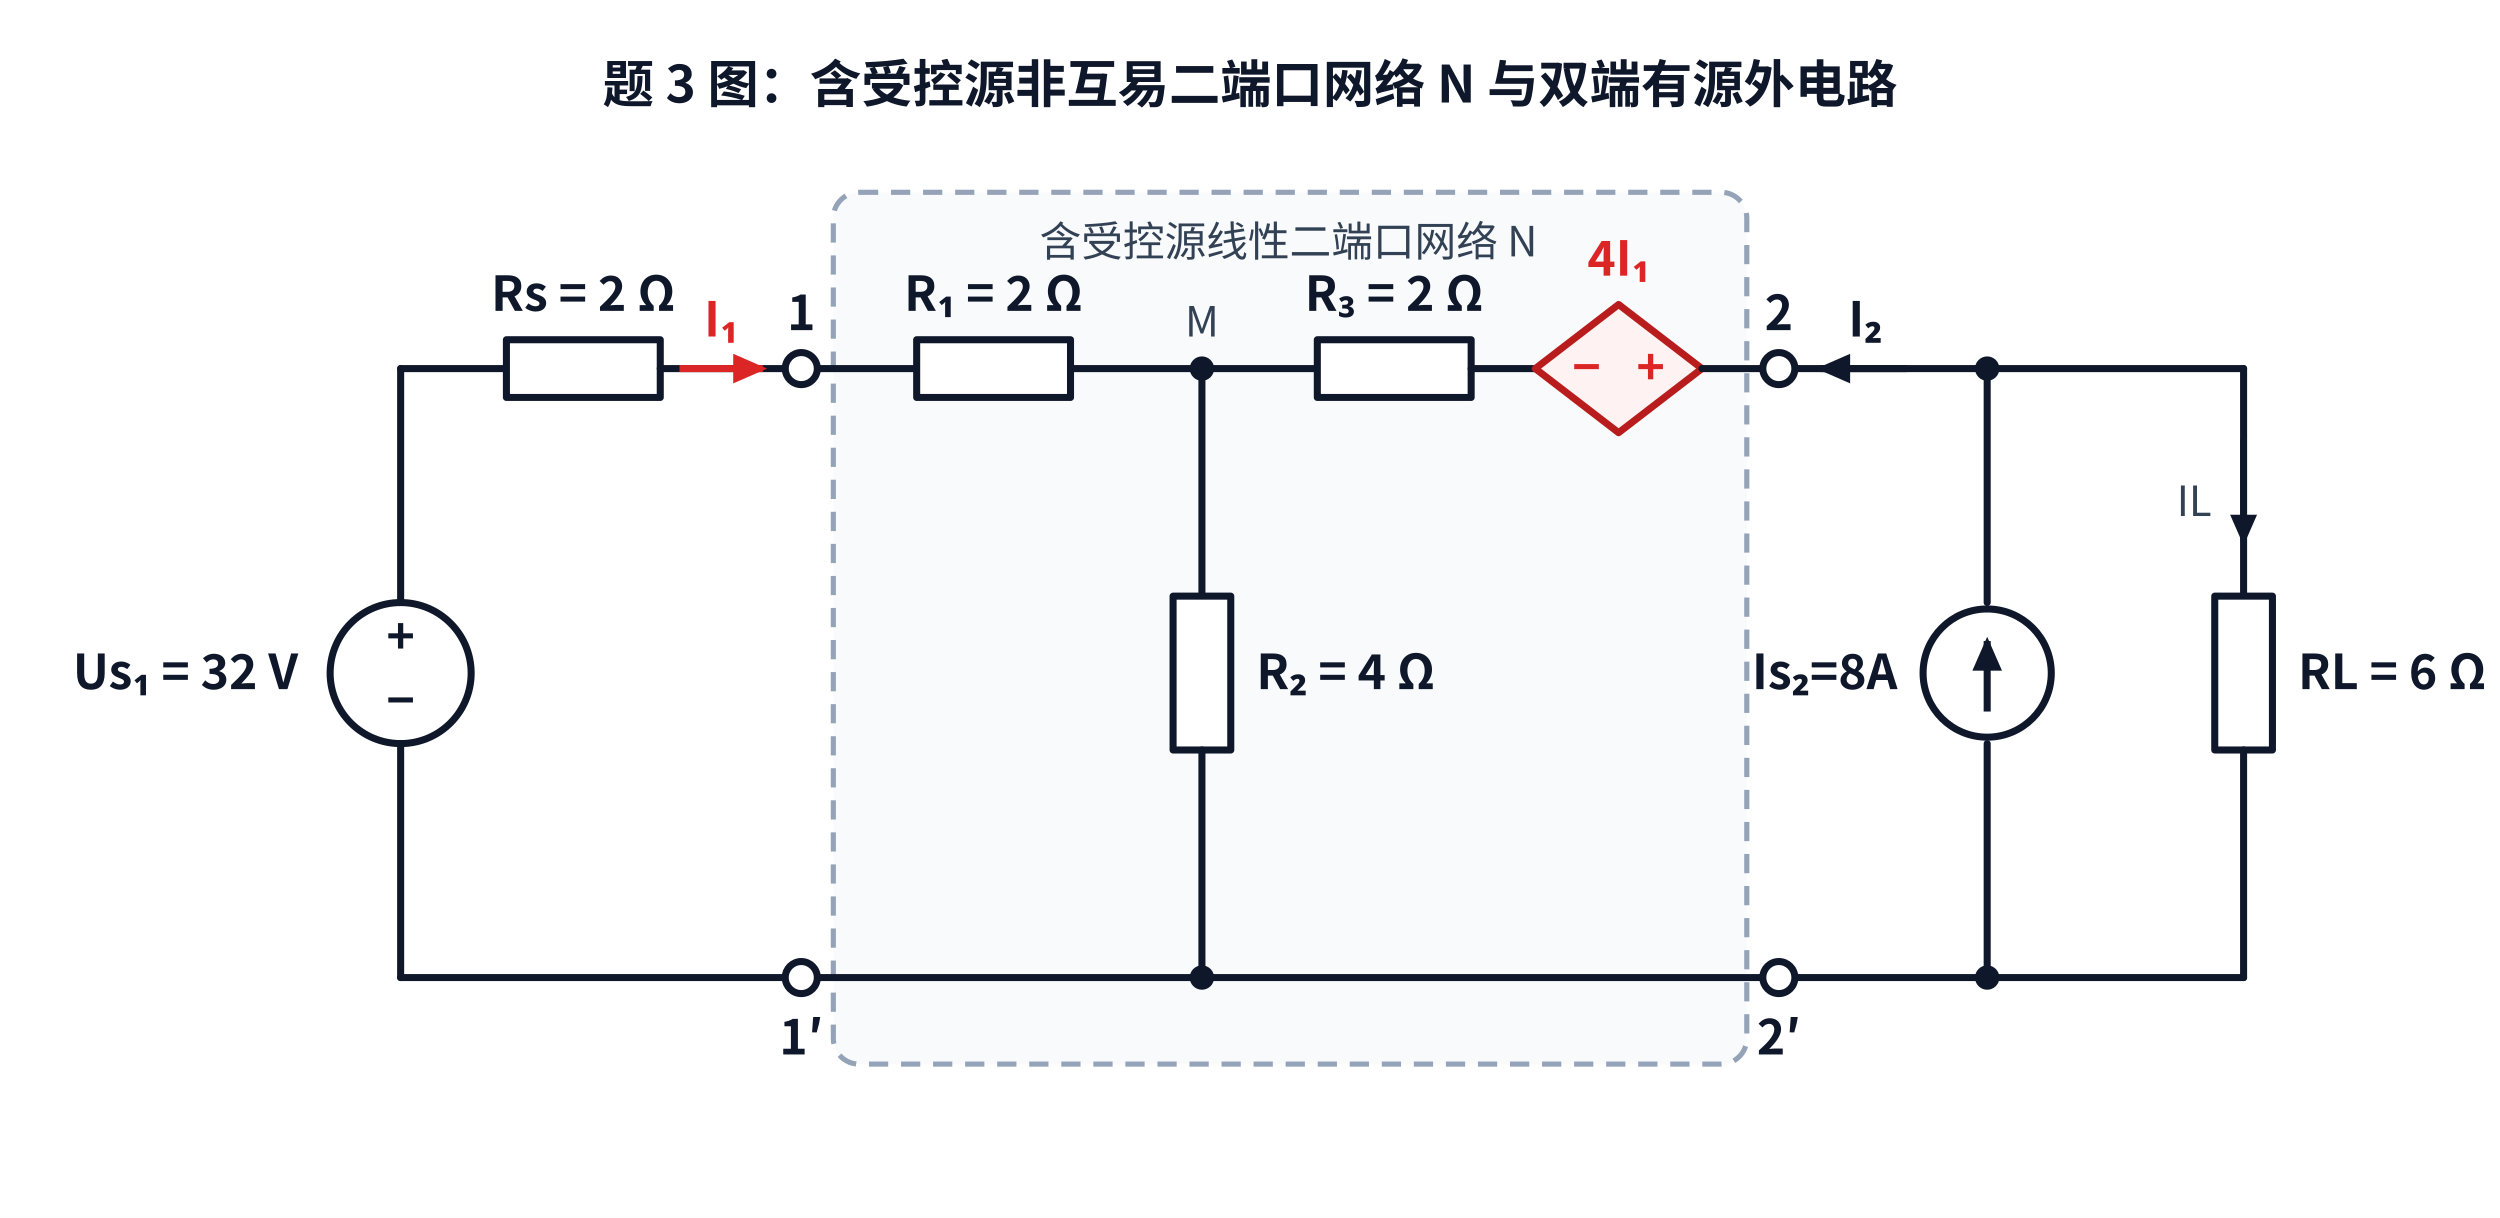
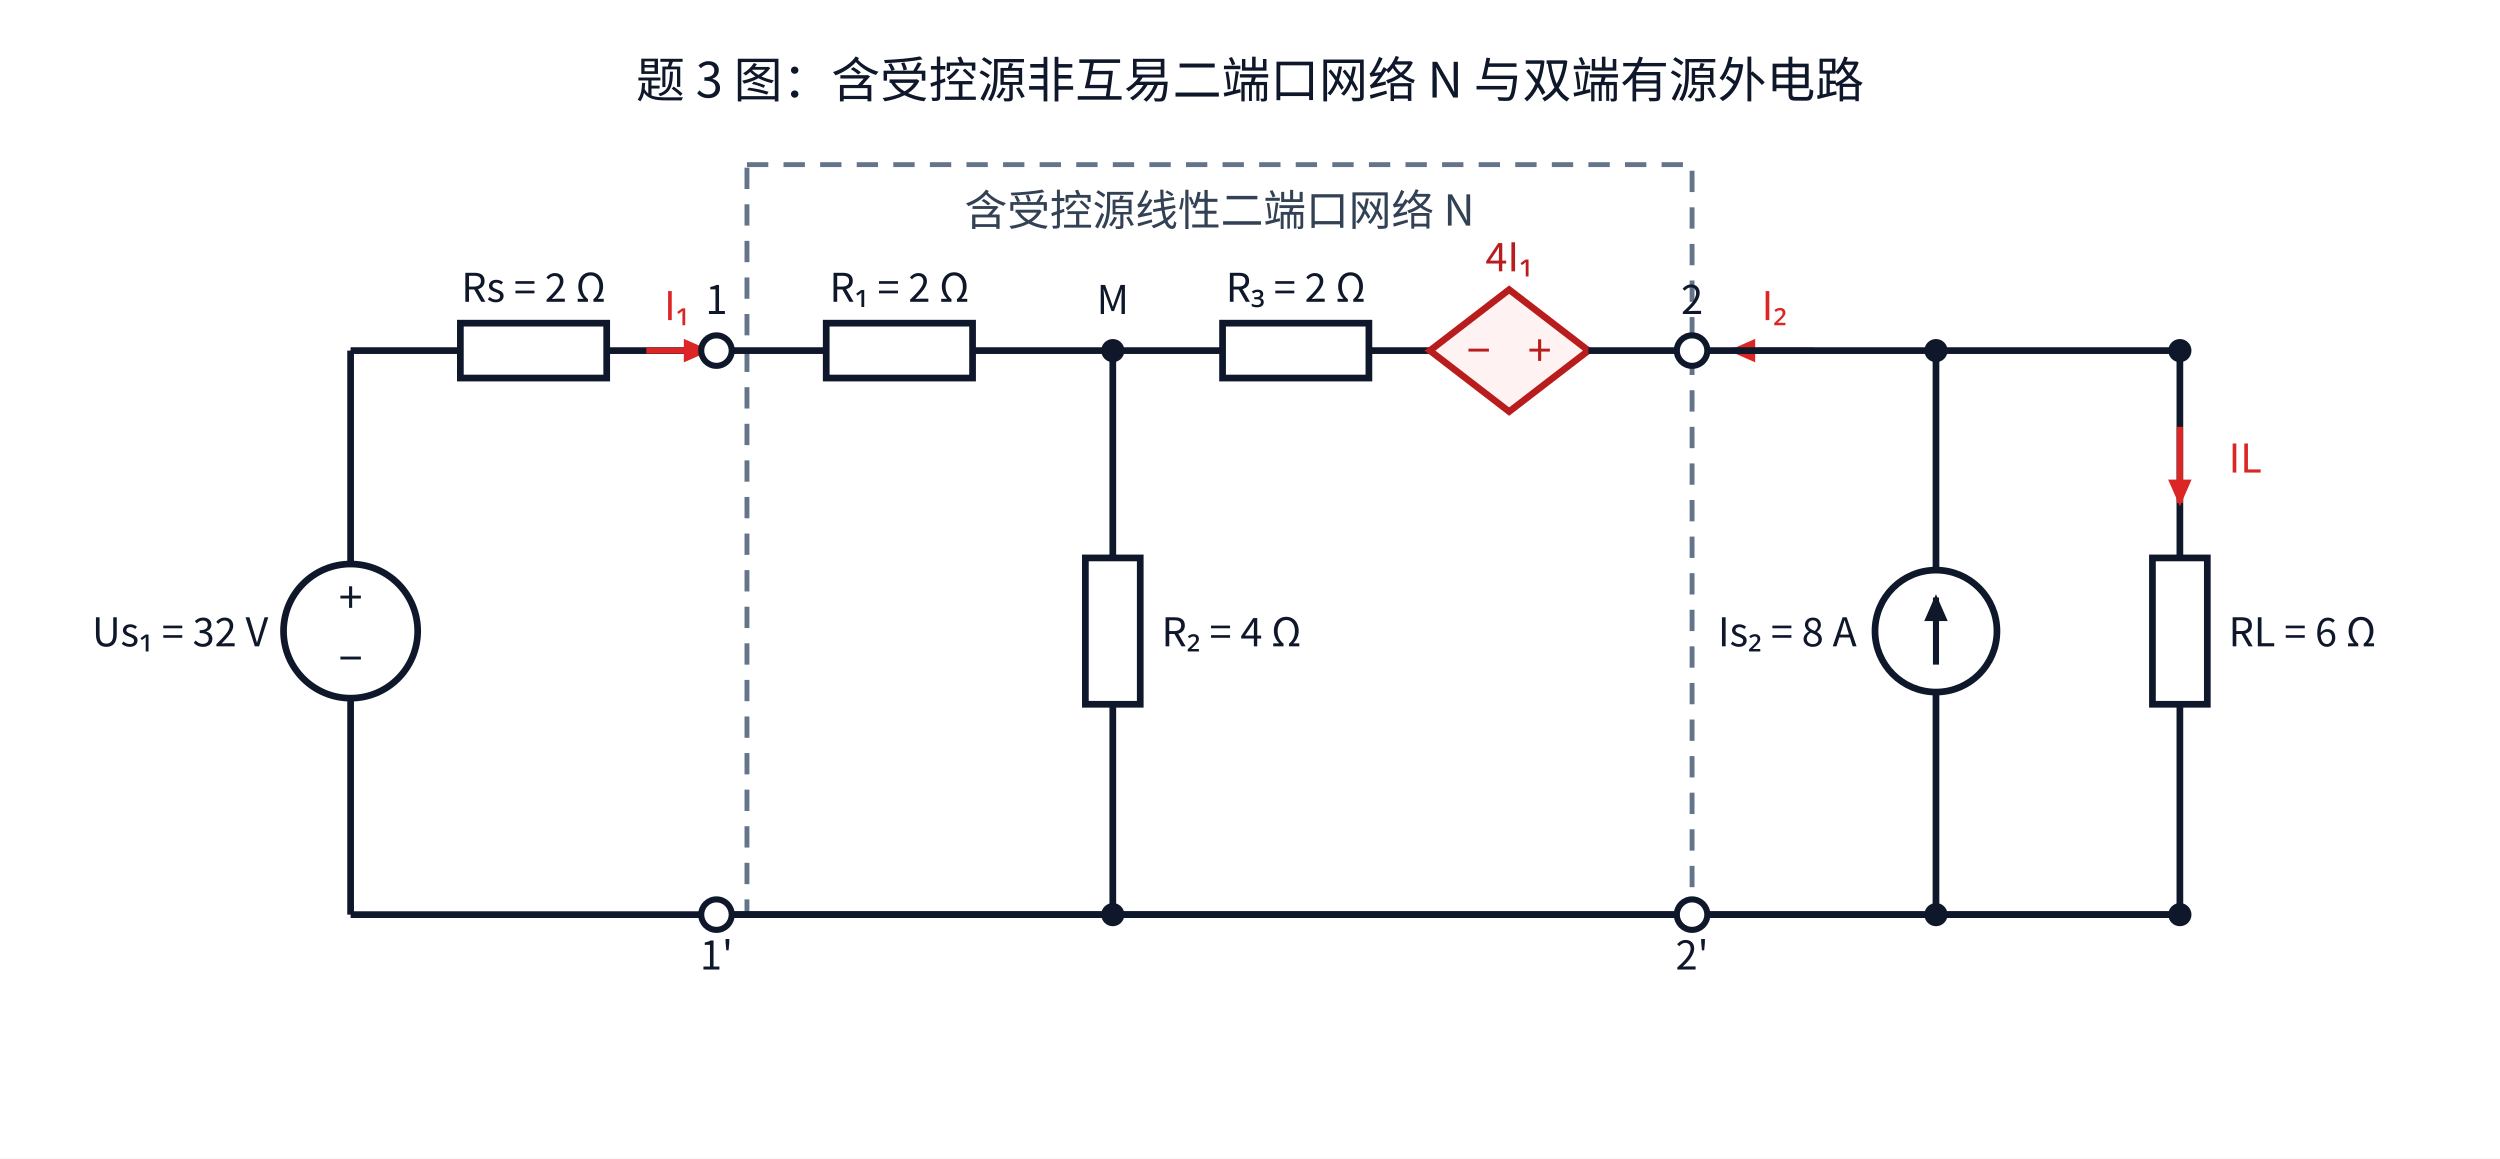
- <svg xmlns="http://www.w3.org/2000/svg" viewBox="0 0 780 380" width="780" height="380">
+ <svg xmlns="http://www.w3.org/2000/svg" viewBox="0 0 820 380" width="820" height="380">
  <defs>
-     <marker id="arrow-ctrl" viewBox="0 0 10 10" refX="7" refY="5" markerWidth="6" markerHeight="6" orient="auto-start-reverse">
+     <marker id="arrow-ctrl" viewBox="0 0 10 10" refX="7" refY="5" markerWidth="5.5" markerHeight="5.5" orient="auto-start-reverse">
      <path d="M 0 1.5 L 8 5 L 0 8.5 z" fill="#dc2626" />
    </marker>
-     <marker id="arrow-curr" viewBox="0 0 10 10" refX="7" refY="5" markerWidth="6" markerHeight="6" orient="auto-start-reverse">
+     <marker id="arrow-curr" viewBox="0 0 10 10" refX="7" refY="5" markerWidth="5.5" markerHeight="5.5" orient="auto-start-reverse">
      <path d="M 0 1.5 L 8 5 L 0 8.5 z" fill="#0f172a" />
    </marker>
    <marker id="arrow-sw" viewBox="0 0 10 10" refX="7" refY="5" markerWidth="5" markerHeight="5" orient="auto">
      <path d="M 0 1.5 L 8 5 L 0 8.5 z" fill="#2563eb" />
    </marker>
  </defs>
-   <style>
-     .bg { fill: #ffffff; }
-     .panel { fill: #f8fafc; stroke: #94a3b8; stroke-width: 1.6; stroke-dasharray: 6 4; rx: 8; }
-     .wire { stroke: #0f172a; stroke-width: 2.2; fill: none; stroke-linecap: round; stroke-linejoin: round; }
-     .comp { stroke: #0f172a; stroke-width: 2.2; fill: #ffffff; stroke-linejoin: round; }
-     .comp-dep { stroke: #b91c1c; stroke-width: 2.2; fill: #fef2f2; stroke-linejoin: round; }
-     .node { fill: #0f172a; }
-     .port { fill: #ffffff; stroke: #0f172a; stroke-width: 2.2; }
-     .label { font-family: 'WenQuanYi Micro Hei', 'Noto Sans CJK SC', sans-serif; font-size: 15px; fill: #0f172a; font-weight: 600; }
-     .sublabel { font-family: 'WenQuanYi Micro Hei', 'Noto Sans CJK SC', sans-serif; font-size: 13px; fill: #334155; font-weight: 500; }
-     .ctrl-label { font-family: 'WenQuanYi Micro Hei', 'Noto Sans CJK SC', sans-serif; font-size: 15px; fill: #dc2626; font-weight: 700; }
-     .sw-label { font-family: 'WenQuanYi Micro Hei', 'Noto Sans CJK SC', sans-serif; font-size: 13px; fill: #2563eb; font-weight: 600; }
-     .title { font-family: 'WenQuanYi Micro Hei', 'Noto Sans CJK SC', sans-serif; font-size: 16px; fill: #0f172a; font-weight: 700; }
-   </style>
-   <rect width="100%" height="100%" class="bg" />
-   <text x="390" y="32" text-anchor="middle" class="title">题 3 图：含受控源非互易二端口网络 N 与双端有源外电路</text>
-   <rect x="260" y="60" width="285" height="272" class="panel" />
-   <text x="402" y="80" text-anchor="middle" class="sublabel">含受控源线性二端口网络 N</text>
-   <line x1="125" y1="115" x2="125" y2="188" class="wire" />
-   <circle cx="125" cy="210" r="22" class="comp" />
-   <text x="125" y="204" text-anchor="middle" class="label">+</text>
-   <text x="125" y="224" text-anchor="middle" class="label">−</text>
-   <text x="93" y="215" text-anchor="end" class="label">Us₁ = 32 V</text>
-   <line x1="125" y1="232" x2="125" y2="305" class="wire" />
-   <line x1="125" y1="115" x2="158" y2="115" class="wire" />
-   <rect x="158" y="106" width="48" height="18" class="comp" />
-   <text x="182" y="97" text-anchor="middle" class="label">Rs = 2 Ω</text>
-   <line x1="206" y1="115" x2="245" y2="115" class="wire" />
-   <line x1="212" y1="115" x2="238" y2="115" stroke="#dc2626" stroke-width="2.2" marker-end="url(#arrow-ctrl)" />
-   <text x="225" y="105" text-anchor="middle" class="ctrl-label">I₁</text>
-   <line x1="255" y1="115" x2="286" y2="115" class="wire" />
-   <rect x="286" y="106" width="48" height="18" class="comp" />
-   <text x="310" y="97" text-anchor="middle" class="label">R₁ = 2 Ω</text>
-   <line x1="334" y1="115" x2="375" y2="115" class="wire" />
-   <line x1="375" y1="115" x2="375" y2="186" class="wire" />
-   <rect x="366" y="186" width="18" height="48" class="comp" />
-   <text x="392" y="215" text-anchor="start" class="label">R₂ = 4 Ω</text>
-   <line x1="375" y1="234" x2="375" y2="305" class="wire" />
-   <line x1="375" y1="115" x2="411" y2="115" class="wire" />
-   <rect x="411" y="106" width="48" height="18" class="comp" />
-   <text x="435" y="97" text-anchor="middle" class="label">R₃ = 2 Ω</text>
-   <line x1="459" y1="115" x2="479" y2="115" class="wire" />
-   <polygon points="479,115 505,95 531,115 505,135" class="comp-dep" />
-   <text x="515" y="120" text-anchor="middle" class="ctrl-label">+</text>
-   <text x="495" y="120" text-anchor="middle" class="ctrl-label">−</text>
-   <text x="505" y="86" text-anchor="middle" class="ctrl-label">4I₁</text>
-   <line x1="531" y1="115" x2="550" y2="115" class="wire" />
-   <line x1="560" y1="115" x2="700" y2="115" class="wire" />
-   <line x1="595" y1="115" x2="568" y2="115" stroke="#0f172a" stroke-width="2.2" marker-end="url(#arrow-curr)" />
-   <text x="582" y="105" text-anchor="middle" class="label">I₂</text>
-   <line x1="620" y1="115" x2="620" y2="188" class="wire" />
-   <circle cx="620" cy="210" r="20" class="comp" />
-   <line x1="620" y1="222" x2="620" y2="200" stroke="#0f172a" stroke-width="2.2" marker-end="url(#arrow-curr)" />
-   <text x="592" y="215" text-anchor="end" class="label">Is₂=8A</text>
-   <line x1="620" y1="232" x2="620" y2="305" class="wire" />
-   <line x1="700" y1="115" x2="700" y2="186" class="wire" />
-   <line x1="700" y1="137" x2="700" y2="169" stroke="#0f172a" stroke-width="2.0" marker-end="url(#arrow-curr)" />
-   <text x="690" y="161" text-anchor="end" class="sublabel">IL</text>
-   <rect x="691" y="186" width="18" height="48" class="comp" />
-   <text x="717" y="215" text-anchor="start" class="label">RL = 6 Ω</text>
-   <line x1="700" y1="234" x2="700" y2="305" class="wire" />
-   <line x1="125" y1="305" x2="245" y2="305" class="wire" />
-   <line x1="255" y1="305" x2="550" y2="305" class="wire" />
-   <line x1="560" y1="305" x2="700" y2="305" class="wire" />
-   <circle cx="375" cy="115" r="3.8" class="node" />
-   <circle cx="375" cy="305" r="3.8" class="node" />
-   <circle cx="620" cy="115" r="3.8" class="node" />
-   <circle cx="620" cy="305" r="3.8" class="node" />
-   <text x="375" y="105" text-anchor="middle" class="sublabel">M</text>
-   <circle cx="250" cy="115" r="5" class="port" />
-   <text x="250" y="103" text-anchor="middle" class="label">1</text>
-   <circle cx="250" cy="305" r="5" class="port" />
-   <text x="250" y="329" text-anchor="middle" class="label">1′</text>
-   <circle cx="555" cy="115" r="5" class="port" />
-   <text x="555" y="103" text-anchor="middle" class="label">2</text>
-   <circle cx="555" cy="305" r="5" class="port" />
-   <text x="555" y="329" text-anchor="middle" class="label">2′</text>
+   <rect width="100%" height="100%" fill="#ffffff" />
+   <text x="410" y="32" text-anchor="middle" font-family="'WenQuanYi Micro Hei', 'Noto Sans CJK SC', sans-serif" font-size="16" fill="#0f172a">题 3 图：含受控源非互易二端口网络 N 与双端有源外电路</text>
+   <rect x="245" y="54" width="310" height="246" fill="none" stroke="#64748b" stroke-width="1.6" stroke-dasharray="7 5" />
+   <text x="400" y="74" text-anchor="middle" font-family="'WenQuanYi Micro Hei', 'Noto Sans CJK SC', sans-serif" font-size="14" fill="#334155">含受控源线性二端口网络 N</text>
+   <line x1="115" y1="115" x2="115" y2="185" stroke="#0f172a" stroke-width="2.2" />
+   <circle cx="115" cy="207" r="22" fill="#ffffff" stroke="#0f172a" stroke-width="2.2" />
+   <text x="115" y="201" text-anchor="middle" font-family="'WenQuanYi Micro Hei', 'Noto Sans CJK SC', sans-serif" font-size="14" fill="#0f172a">+</text>
+   <text x="115" y="221" text-anchor="middle" font-family="'WenQuanYi Micro Hei', 'Noto Sans CJK SC', sans-serif" font-size="14" fill="#0f172a">−</text>
+   <text x="88" y="212" text-anchor="end" font-family="'WenQuanYi Micro Hei', 'Noto Sans CJK SC', sans-serif" font-size="13" fill="#0f172a">Us₁ = 32 V</text>
+   <line x1="115" y1="229" x2="115" y2="300" stroke="#0f172a" stroke-width="2.2" />
+   <line x1="115" y1="115" x2="151" y2="115" stroke="#0f172a" stroke-width="2.2" />
+   <rect x="151" y="106" width="48" height="18" fill="#ffffff" stroke="#0f172a" stroke-width="2.2" />
+   <text x="175" y="99" text-anchor="middle" font-family="'WenQuanYi Micro Hei', 'Noto Sans CJK SC', sans-serif" font-size="13" fill="#0f172a">Rs = 2 Ω</text>
+   <line x1="199" y1="115" x2="235" y2="115" stroke="#0f172a" stroke-width="2.2" />
+   <line x1="212" y1="115" x2="232" y2="115" stroke="#dc2626" stroke-width="2" marker-end="url(#arrow-ctrl)" />
+   <text x="222" y="105" text-anchor="middle" font-family="'WenQuanYi Micro Hei', 'Noto Sans CJK SC', sans-serif" font-size="13" fill="#dc2626">I₁</text>
+   <circle cx="235" cy="115" r="5" fill="#ffffff" stroke="#0f172a" stroke-width="2" />
+   <text x="235" y="103" text-anchor="middle" font-family="'WenQuanYi Micro Hei', 'Noto Sans CJK SC', sans-serif" font-size="13" fill="#0f172a">1</text>
+   <line x1="240" y1="115" x2="271" y2="115" stroke="#0f172a" stroke-width="2.2" />
+   <rect x="271" y="106" width="48" height="18" fill="#ffffff" stroke="#0f172a" stroke-width="2.2" />
+   <text x="295" y="99" text-anchor="middle" font-family="'WenQuanYi Micro Hei', 'Noto Sans CJK SC', sans-serif" font-size="13" fill="#0f172a">R₁ = 2 Ω</text>
+   <line x1="319" y1="115" x2="365" y2="115" stroke="#0f172a" stroke-width="2.2" />
+   <circle cx="365" cy="115" r="3.8" fill="#0f172a" />
+   <text x="365" y="103" text-anchor="middle" font-family="'WenQuanYi Micro Hei', 'Noto Sans CJK SC', sans-serif" font-size="13" fill="#0f172a">M</text>
+   <line x1="365" y1="115" x2="401" y2="115" stroke="#0f172a" stroke-width="2.2" />
+   <rect x="401" y="106" width="48" height="18" fill="#ffffff" stroke="#0f172a" stroke-width="2.2" />
+   <text x="425" y="99" text-anchor="middle" font-family="'WenQuanYi Micro Hei', 'Noto Sans CJK SC', sans-serif" font-size="13" fill="#0f172a">R₃ = 2 Ω</text>
+   <line x1="449" y1="115" x2="469" y2="115" stroke="#0f172a" stroke-width="2.2" />
+   <polygon points="469,115 495,95 521,115 495,135" fill="#fef2f2" stroke="#b91c1c" stroke-width="2.2" />
+   <text x="485" y="120" text-anchor="middle" font-family="'WenQuanYi Micro Hei', 'Noto Sans CJK SC', sans-serif" font-size="14" fill="#b91c1c">−</text>
+   <text x="505" y="120" text-anchor="middle" font-family="'WenQuanYi Micro Hei', 'Noto Sans CJK SC', sans-serif" font-size="14" fill="#b91c1c">+</text>
+   <text x="495" y="89" text-anchor="middle" font-family="'WenQuanYi Micro Hei', 'Noto Sans CJK SC', sans-serif" font-size="13" fill="#b91c1c">4I₁</text>
+   <line x1="521" y1="115" x2="555" y2="115" stroke="#0f172a" stroke-width="2.2" />
+   <circle cx="555" cy="115" r="5" fill="#ffffff" stroke="#0f172a" stroke-width="2" />
+   <text x="555" y="103" text-anchor="middle" font-family="'WenQuanYi Micro Hei', 'Noto Sans CJK SC', sans-serif" font-size="13" fill="#0f172a">2</text>
+   <line x1="595" y1="115" x2="568" y2="115" stroke="#dc2626" stroke-width="2" marker-end="url(#arrow-ctrl)" />
+   <text x="582" y="105" text-anchor="middle" font-family="'WenQuanYi Micro Hei', 'Noto Sans CJK SC', sans-serif" font-size="13" fill="#dc2626">I₂</text>
+   <line x1="560" y1="115" x2="635" y2="115" stroke="#0f172a" stroke-width="2.2" />
+   <line x1="635" y1="115" x2="715" y2="115" stroke="#0f172a" stroke-width="2.2" />
+   <line x1="635" y1="115" x2="635" y2="187" stroke="#0f172a" stroke-width="2.2" />
+   <circle cx="635" cy="207" r="20" fill="#ffffff" stroke="#0f172a" stroke-width="2.2" />
+   <line x1="635" y1="218" x2="635" y2="196" stroke="#0f172a" stroke-width="2" marker-end="url(#arrow-curr)" />
+   <text x="609" y="212" text-anchor="end" font-family="'WenQuanYi Micro Hei', 'Noto Sans CJK SC', sans-serif" font-size="13" fill="#0f172a">Is₂ = 8 A</text>
+   <line x1="635" y1="227" x2="635" y2="300" stroke="#0f172a" stroke-width="2.2" />
+   <line x1="715" y1="115" x2="715" y2="183" stroke="#0f172a" stroke-width="2.2" />
+   <rect x="706" y="183" width="18" height="48" fill="#ffffff" stroke="#0f172a" stroke-width="2.2" />
+   <text x="731" y="212" text-anchor="start" font-family="'WenQuanYi Micro Hei', 'Noto Sans CJK SC', sans-serif" font-size="13" fill="#0f172a">RL = 6 Ω</text>
+   <line x1="715" y1="231" x2="715" y2="300" stroke="#0f172a" stroke-width="2.2" />
+   <line x1="715" y1="140" x2="715" y2="165" stroke="#dc2626" stroke-width="2" marker-end="url(#arrow-ctrl)" />
+   <text x="731" y="155" text-anchor="start" font-family="'WenQuanYi Micro Hei', 'Noto Sans CJK SC', sans-serif" font-size="13" fill="#dc2626">IL</text>
+   <line x1="115" y1="300" x2="715" y2="300" stroke="#0f172a" stroke-width="2.2" />
+   <line x1="365" y1="115" x2="365" y2="183" stroke="#0f172a" stroke-width="2.2" />
+   <rect x="356" y="183" width="18" height="48" fill="#ffffff" stroke="#0f172a" stroke-width="2.2" />
+   <text x="381" y="212" text-anchor="start" font-family="'WenQuanYi Micro Hei', 'Noto Sans CJK SC', sans-serif" font-size="13" fill="#0f172a">R₂ = 4 Ω</text>
+   <line x1="365" y1="231" x2="365" y2="300" stroke="#0f172a" stroke-width="2.2" />
+   <circle cx="365" cy="300" r="3.8" fill="#0f172a" />
+   <circle cx="235" cy="300" r="5" fill="#ffffff" stroke="#0f172a" stroke-width="2" />
+   <text x="235" y="318" text-anchor="middle" font-family="'WenQuanYi Micro Hei', 'Noto Sans CJK SC', sans-serif" font-size="13" fill="#0f172a">1'</text>
+   <circle cx="555" cy="300" r="5" fill="#ffffff" stroke="#0f172a" stroke-width="2" />
+   <text x="555" y="318" text-anchor="middle" font-family="'WenQuanYi Micro Hei', 'Noto Sans CJK SC', sans-serif" font-size="13" fill="#0f172a">2'</text>
+   <line x1="240" y1="300" x2="550" y2="300" stroke="#0f172a" stroke-width="2.2" />
+   <line x1="560" y1="300" x2="715" y2="300" stroke="#0f172a" stroke-width="2.2" />
+   <circle cx="635" cy="300" r="3.8" fill="#0f172a" />
+   <circle cx="715" cy="300" r="3.8" fill="#0f172a" />
+   <circle cx="635" cy="115" r="3.8" fill="#0f172a" />
+   <circle cx="715" cy="115" r="3.8" fill="#0f172a" />
</svg>
